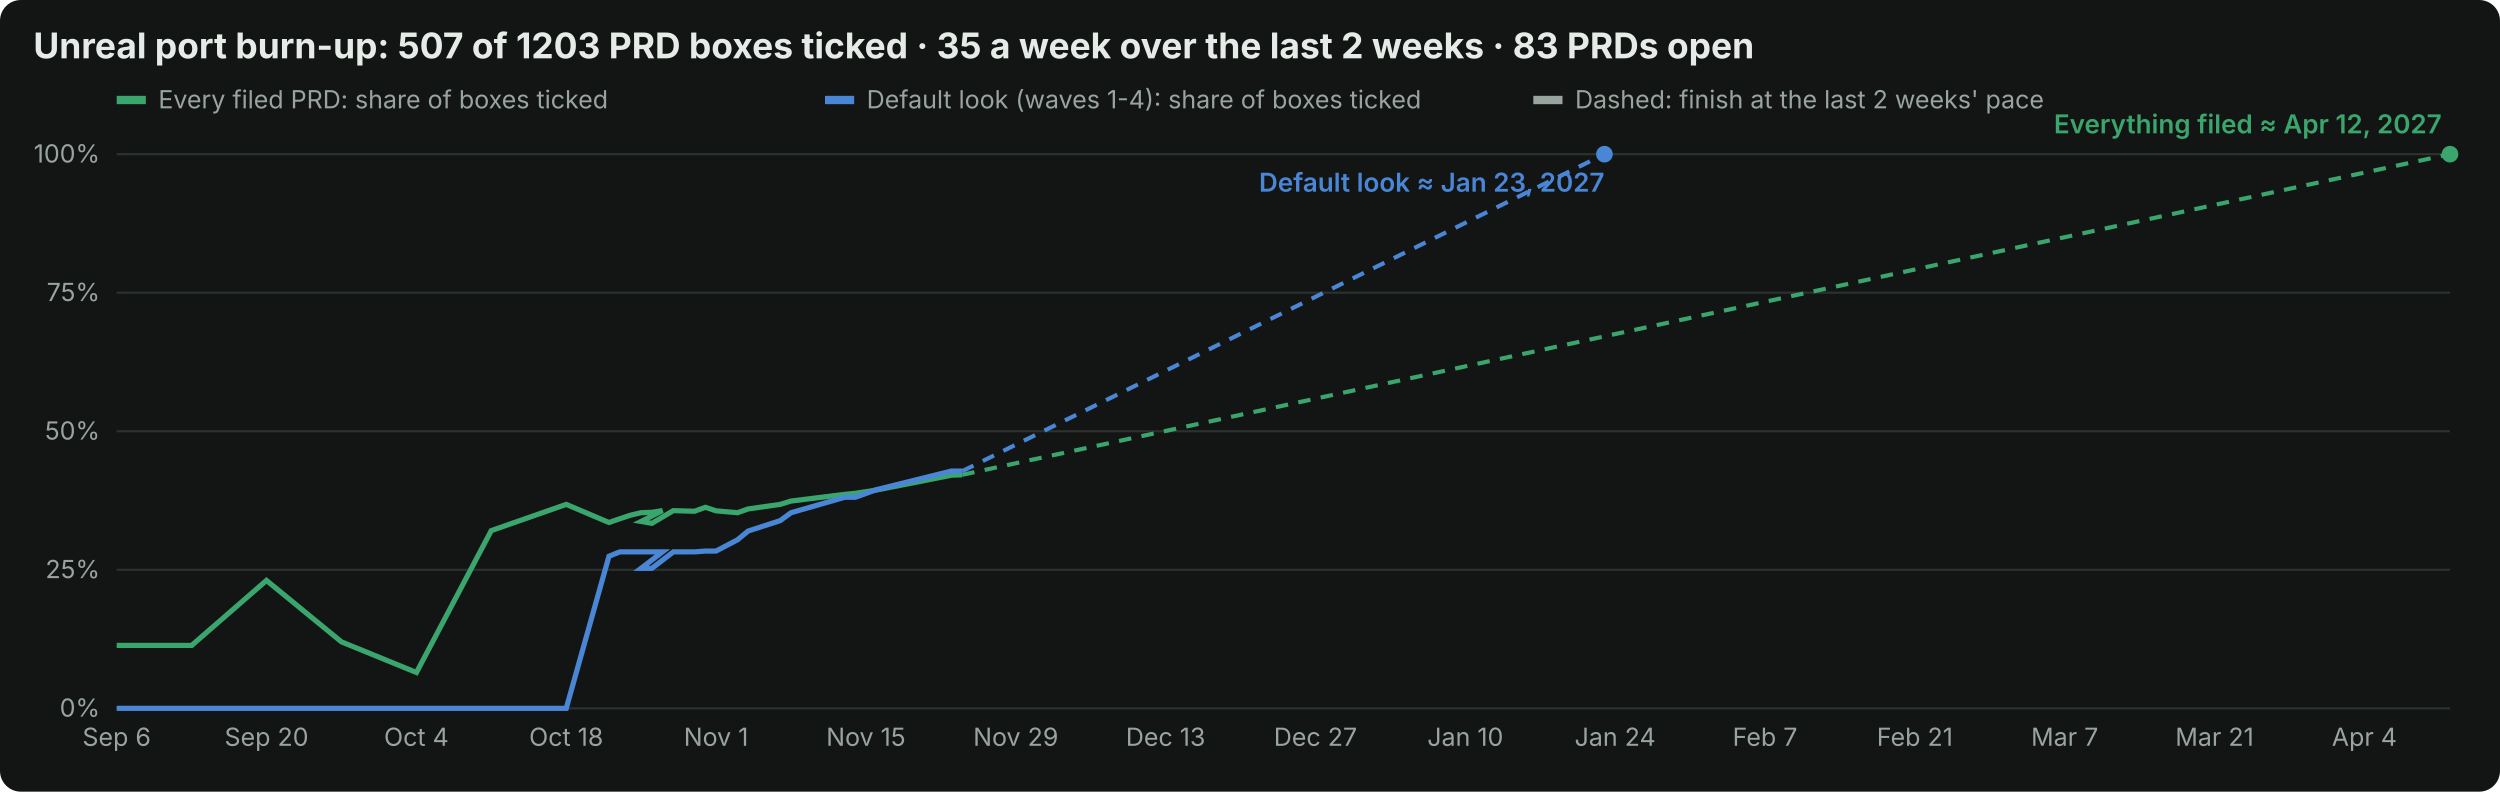
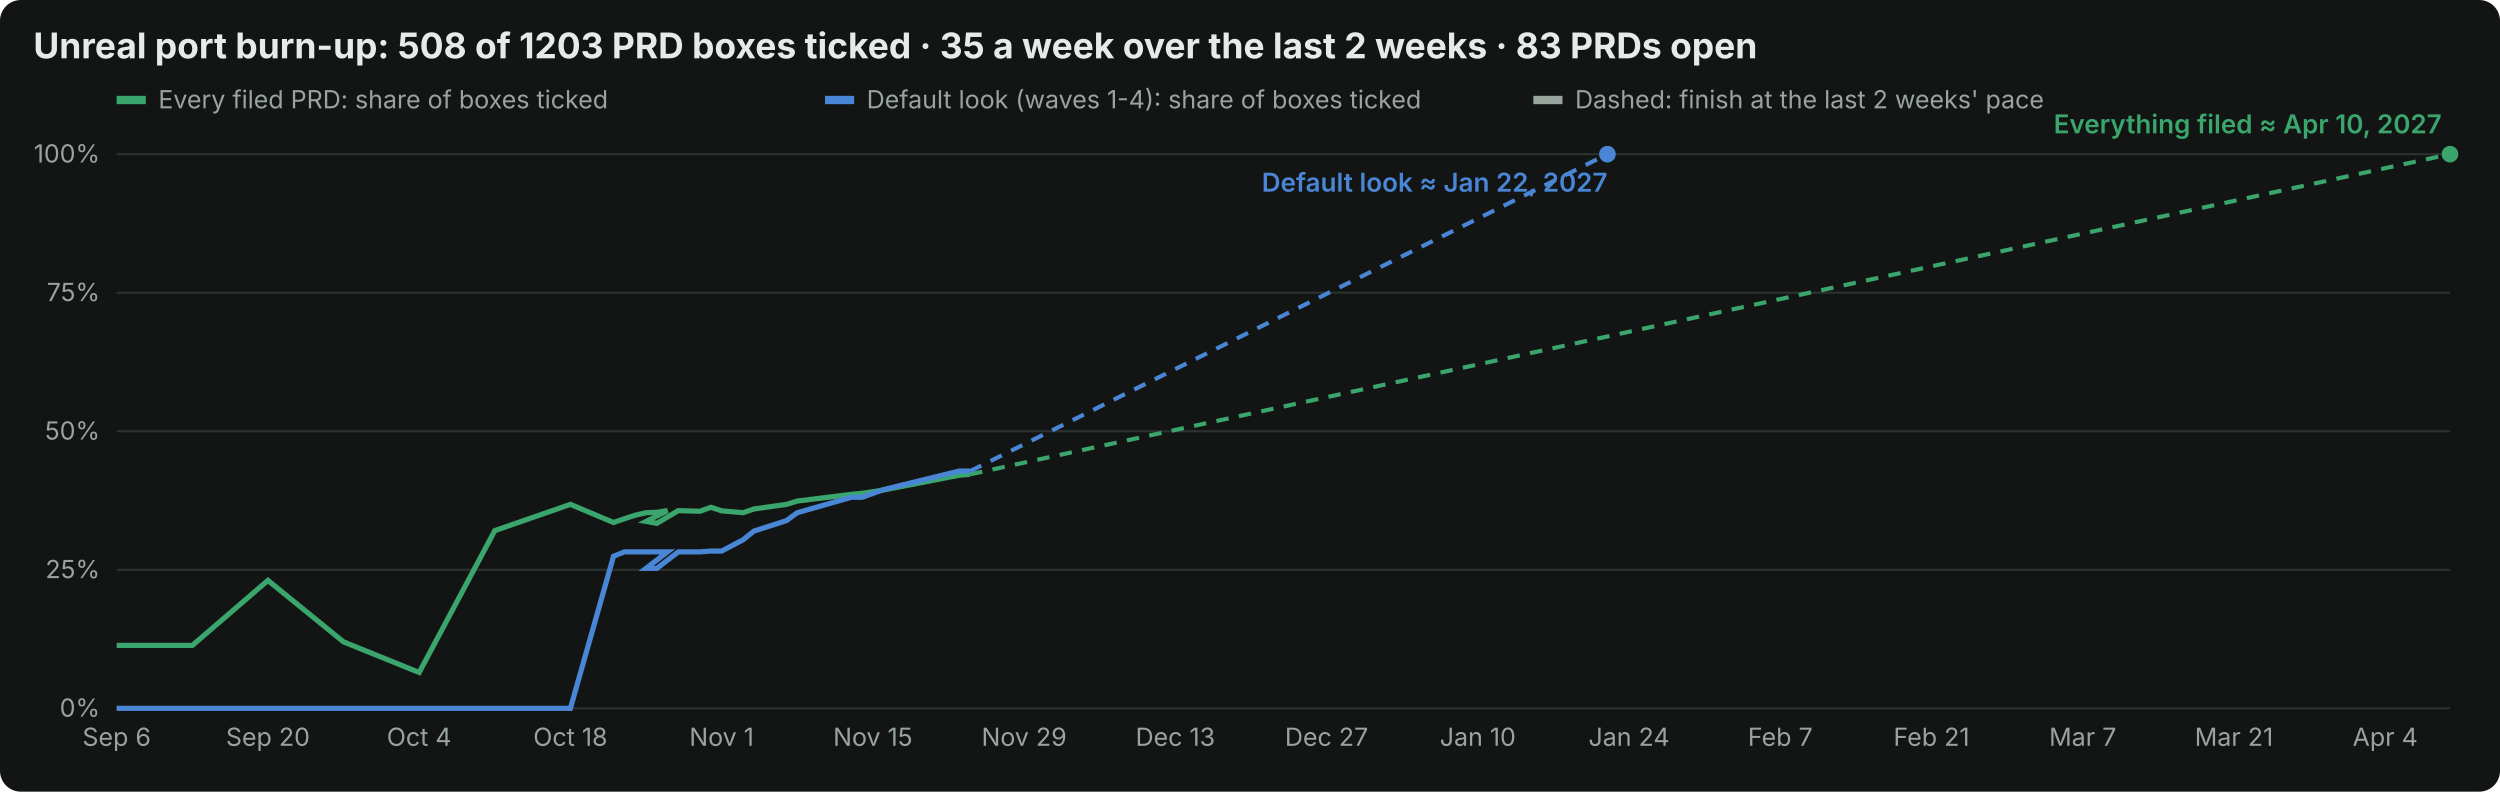
<svg xmlns="http://www.w3.org/2000/svg" viewBox="0 0 1200 380" width="1200" height="380" font-family="system-ui, -apple-system, Segoe UI, sans-serif">
  <style>.h{fill:#e7ebe8;font-size:17px;font-weight:700}.t{fill:#9aa49f;font-size:12px}.e{font-size:12.5px;font-weight:600}</style>
  <rect width="1200" height="380" rx="10" fill="#121513" />
-   <text x="16" y="28" class="h">Unreal port burn-up: 507 of 1203 PRD boxes ticked · 35 a week over the last 2 weeks · 83 PRDs open</text>
+   <text x="16" y="28" class="h">Unreal port burn-up: 508 of 1203 PRD boxes ticked · 35 a week over the last 2 weeks · 83 PRDs open</text>
  <rect x="56" y="46" width="14" height="4" fill="#3aa56c" />
  <text x="76" y="52" class="t">Every filed PRD: share of boxes ticked</text>
  <rect x="396" y="46" width="14" height="4" fill="#4a86d6" />
  <text x="416" y="52" class="t">Default look (waves 1-4): share of boxes ticked</text>
  <rect x="736" y="46" width="14" height="4" fill="#9aa49f" />
  <text x="756" y="52" class="t">Dashed: finish at the last 2 weeks' pace</text>
  <line x1="56" x2="1176" y1="340" y2="340" stroke="#2c322f" />
  <text x="48" y="344" class="t" text-anchor="end">0%</text>
  <line x1="56" x2="1176" y1="273.5" y2="273.5" stroke="#2c322f" />
  <text x="48" y="277.5" class="t" text-anchor="end">25%</text>
  <line x1="56" x2="1176" y1="207" y2="207" stroke="#2c322f" />
  <text x="48" y="211" class="t" text-anchor="end">50%</text>
  <line x1="56" x2="1176" y1="140.5" y2="140.5" stroke="#2c322f" />
  <text x="48" y="144.5" class="t" text-anchor="end">75%</text>
  <line x1="56" x2="1176" y1="74" y2="74" stroke="#2c322f" />
  <text x="48" y="78" class="t" text-anchor="end">100%</text>
  <text x="56" y="358" class="t" text-anchor="middle">Sep 6</text>
-   <text x="127.927" y="358" class="t" text-anchor="middle">Sep 20</text>
-   <text x="199.853" y="358" class="t" text-anchor="middle">Oct 4</text>
-   <text x="271.78" y="358" class="t" text-anchor="middle">Oct 18</text>
-   <text x="343.706" y="358" class="t" text-anchor="middle">Nov 1</text>
-   <text x="415.633" y="358" class="t" text-anchor="middle">Nov 15</text>
-   <text x="487.56" y="358" class="t" text-anchor="middle">Nov 29</text>
-   <text x="559.486" y="358" class="t" text-anchor="middle">Dec 13</text>
-   <text x="631.413" y="358" class="t" text-anchor="middle">Dec 27</text>
-   <text x="703.339" y="358" class="t" text-anchor="middle">Jan 10</text>
-   <text x="775.266" y="358" class="t" text-anchor="middle">Jan 24</text>
-   <text x="847.193" y="358" class="t" text-anchor="middle">Feb 7</text>
-   <text x="919.119" y="358" class="t" text-anchor="middle">Feb 21</text>
-   <text x="991.046" y="358" class="t" text-anchor="middle">Mar 7</text>
-   <text x="1062.972" y="358" class="t" text-anchor="middle">Mar 21</text>
-   <text x="1134.899" y="358" class="t" text-anchor="middle">Apr 4</text>
-   <path d="M56.0,309.8L92.0,309.8L127.9,278.6L163.9,308.1L199.9,322.8L235.8,254.7L271.8,242.1L292.3,250.8L297.5,249.0L302.6,247.3L307.7,246.1L312.9,245.9L318.0,245.1L307.7,250.3L312.9,251.2L323.2,245.1L333.4,245.4L338.6,243.5L343.7,245.2L354.0,246.1L359.1,244.3L374.5,242.1L379.7,240.5L405.4,237.3L410.5,236.8L420.8,235.2L456.7,228.1L461.9,227.9" stroke="#3aa56c" stroke-width="2.5" fill="none" />
-   <path d="M56.0,340.0L92.0,340.0L127.9,340.0L163.9,340.0L199.9,340.0L235.8,340.0L271.8,340.0L292.3,267.0L297.5,264.9L302.6,264.9L307.7,264.9L312.9,264.9L318.0,264.9L307.7,272.8L312.9,272.8L323.2,264.9L333.4,264.9L338.6,264.5L343.7,264.5L354.0,259.1L359.1,254.9L374.5,249.9L379.7,246.1L405.4,238.7L410.5,238.7L420.8,235.0L456.7,226.1L461.9,226.1" stroke="#4a86d6" stroke-width="2.5" fill="none" />
-   <path d="M461.872,227.895L1176,74" stroke="#3aa56c" stroke-width="2" stroke-dasharray="6 5" fill="none" />
+   <text x="128.593" y="358" class="t" text-anchor="middle">Sep 20</text>
+   <text x="201.185" y="358" class="t" text-anchor="middle">Oct 4</text>
+   <text x="273.778" y="358" class="t" text-anchor="middle">Oct 18</text>
+   <text x="346.37" y="358" class="t" text-anchor="middle">Nov 1</text>
+   <text x="418.963" y="358" class="t" text-anchor="middle">Nov 15</text>
+   <text x="491.556" y="358" class="t" text-anchor="middle">Nov 29</text>
+   <text x="564.148" y="358" class="t" text-anchor="middle">Dec 13</text>
+   <text x="636.741" y="358" class="t" text-anchor="middle">Dec 27</text>
+   <text x="709.333" y="358" class="t" text-anchor="middle">Jan 10</text>
+   <text x="781.926" y="358" class="t" text-anchor="middle">Jan 24</text>
+   <text x="854.519" y="358" class="t" text-anchor="middle">Feb 7</text>
+   <text x="927.111" y="358" class="t" text-anchor="middle">Feb 21</text>
+   <text x="999.704" y="358" class="t" text-anchor="middle">Mar 7</text>
+   <text x="1072.296" y="358" class="t" text-anchor="middle">Mar 21</text>
+   <text x="1144.889" y="358" class="t" text-anchor="middle">Apr 4</text>
+   <path d="M56.0,309.8L92.3,309.8L128.6,278.6L164.9,308.1L201.2,322.8L237.5,254.7L273.8,242.1L294.5,250.8L299.7,249.0L304.9,247.3L310.1,246.1L315.3,245.9L320.4,245.1L310.1,250.3L315.3,251.2L325.6,245.1L336.0,245.4L341.2,243.5L346.4,245.2L356.7,246.1L361.9,244.3L377.5,242.1L382.7,240.5L408.6,237.3L413.8,236.8L424.1,235.2L460.4,228.1L465.6,227.7" stroke="#3aa56c" stroke-width="2.5" fill="none" />
+   <path d="M56.0,340.0L92.3,340.0L128.6,340.0L164.9,340.0L201.2,340.0L237.5,340.0L273.8,340.0L294.5,267.0L299.7,264.9L304.9,264.9L310.1,264.9L315.3,264.9L320.4,264.9L310.1,272.8L315.3,272.8L325.6,264.9L336.0,264.9L341.2,264.5L346.4,264.5L356.7,259.1L361.9,254.9L377.5,249.9L382.7,246.1L408.6,238.7L413.8,238.7L424.1,235.0L460.4,226.1L465.6,226.1" stroke="#4a86d6" stroke-width="2.5" fill="none" />
+   <path d="M465.63,227.674L1176,74" stroke="#3aa56c" stroke-width="2" stroke-dasharray="6 5" fill="none" />
  <circle cx="1176" cy="74" r="4" fill="#3aa56c" />
-   <text x="1172" y="64" class="e" fill="#3aa56c" text-anchor="end">Everything filed ≈ Apr 12, 2027</text>
-   <path d="M461.872,226.144L770.128,74" stroke="#4a86d6" stroke-width="2" stroke-dasharray="6 5" fill="none" />
-   <circle cx="770.128" cy="74" r="4" fill="#4a86d6" />
-   <text x="770.128" y="92" class="e" fill="#4a86d6" text-anchor="end">Default look ≈ Jan 23, 2027</text>
+   <text x="1172" y="64" class="e" fill="#3aa56c" text-anchor="end">Everything filed ≈ Apr 10, 2027</text>
+   <path d="M465.63,226.144L771.556,74" stroke="#4a86d6" stroke-width="2" stroke-dasharray="6 5" fill="none" />
+   <circle cx="771.556" cy="74" r="4" fill="#4a86d6" />
+   <text x="771.556" y="92" class="e" fill="#4a86d6" text-anchor="end">Default look ≈ Jan 22, 2027</text>
</svg>
